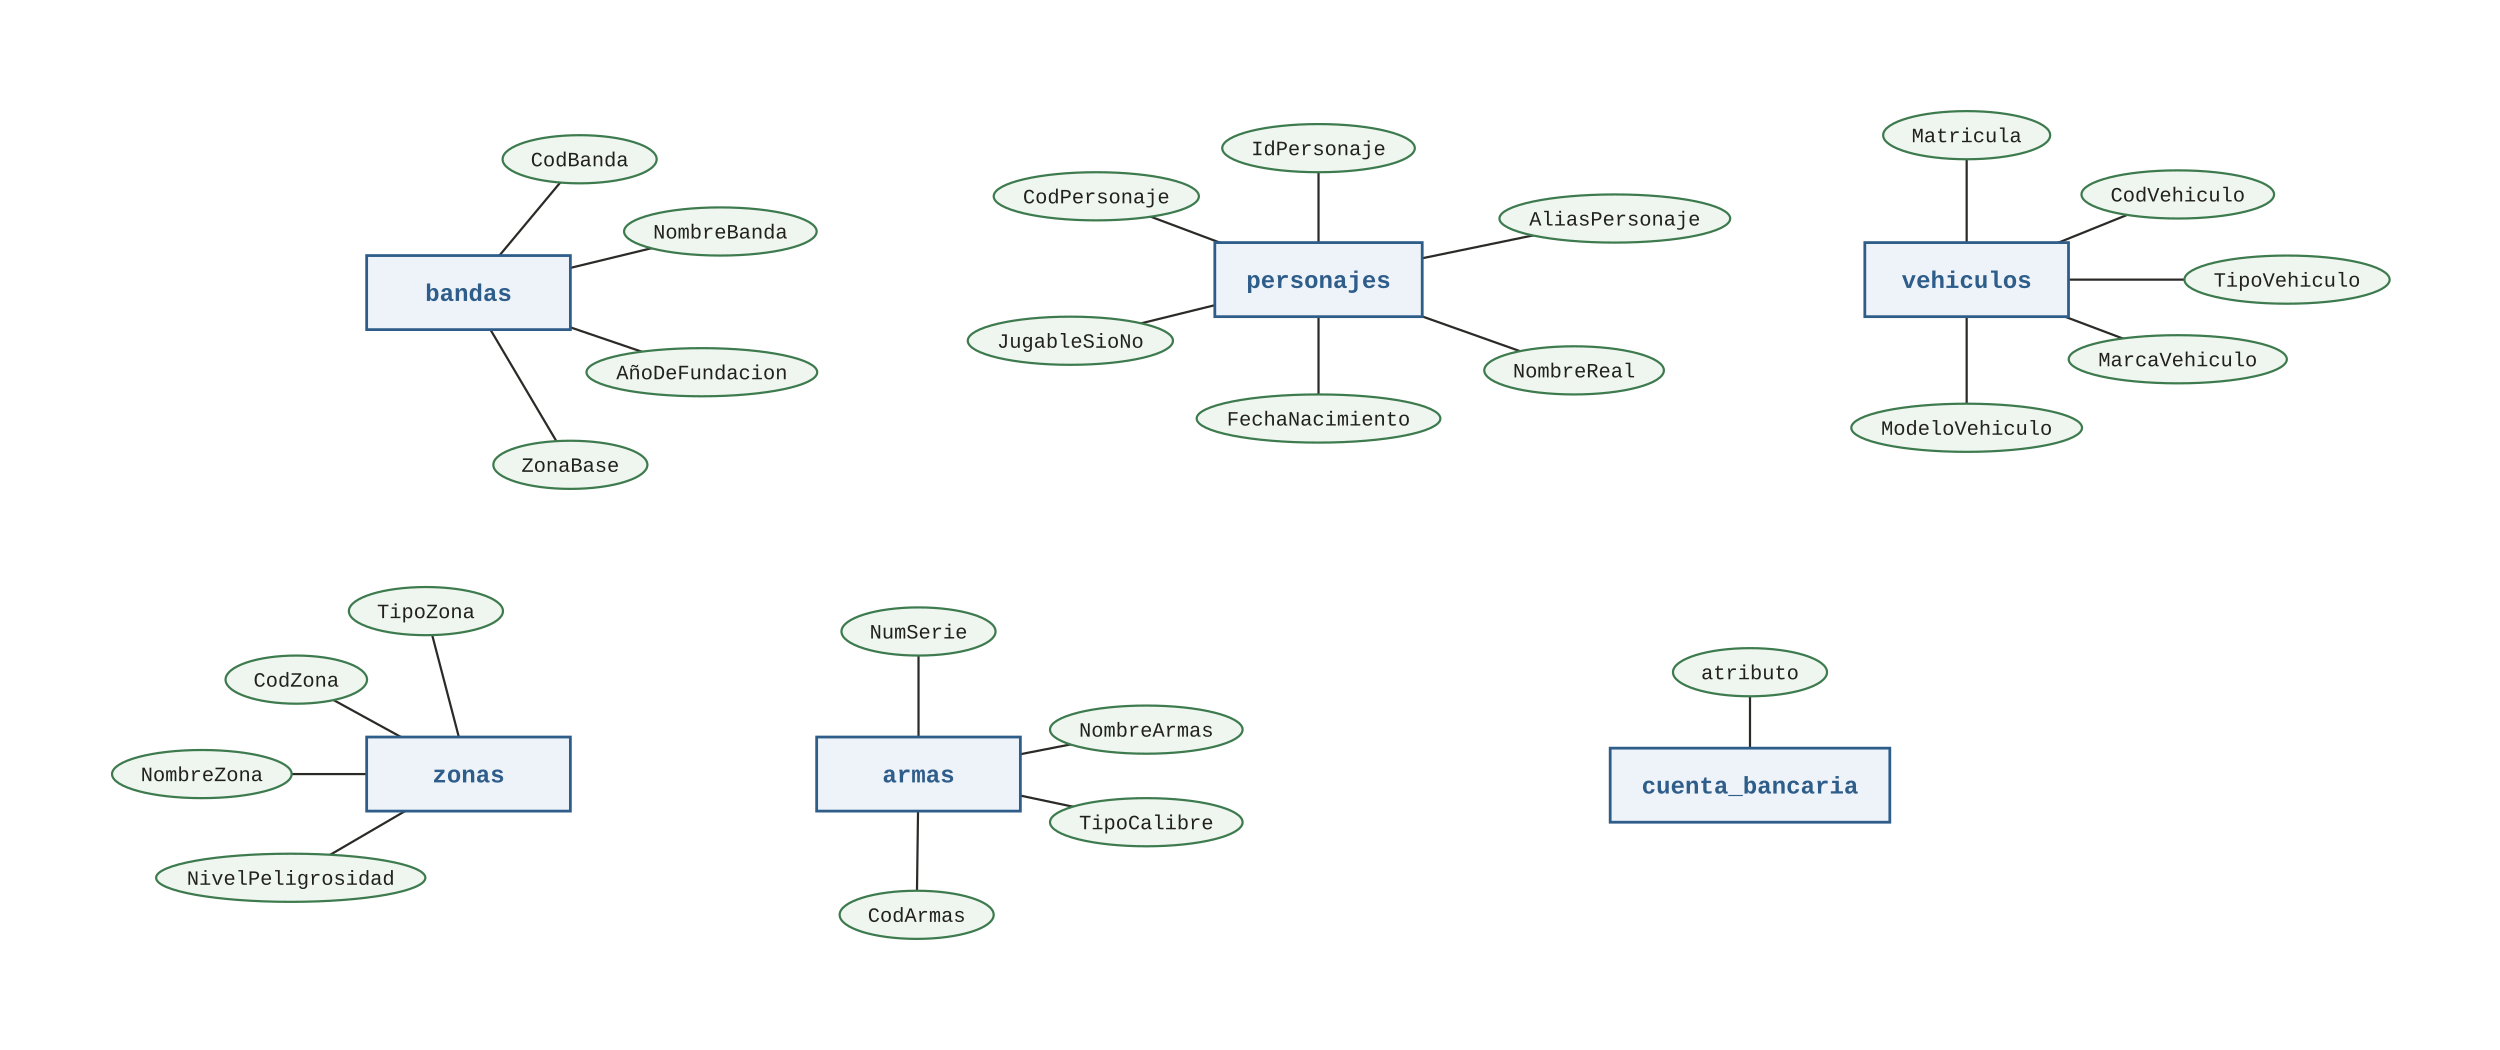
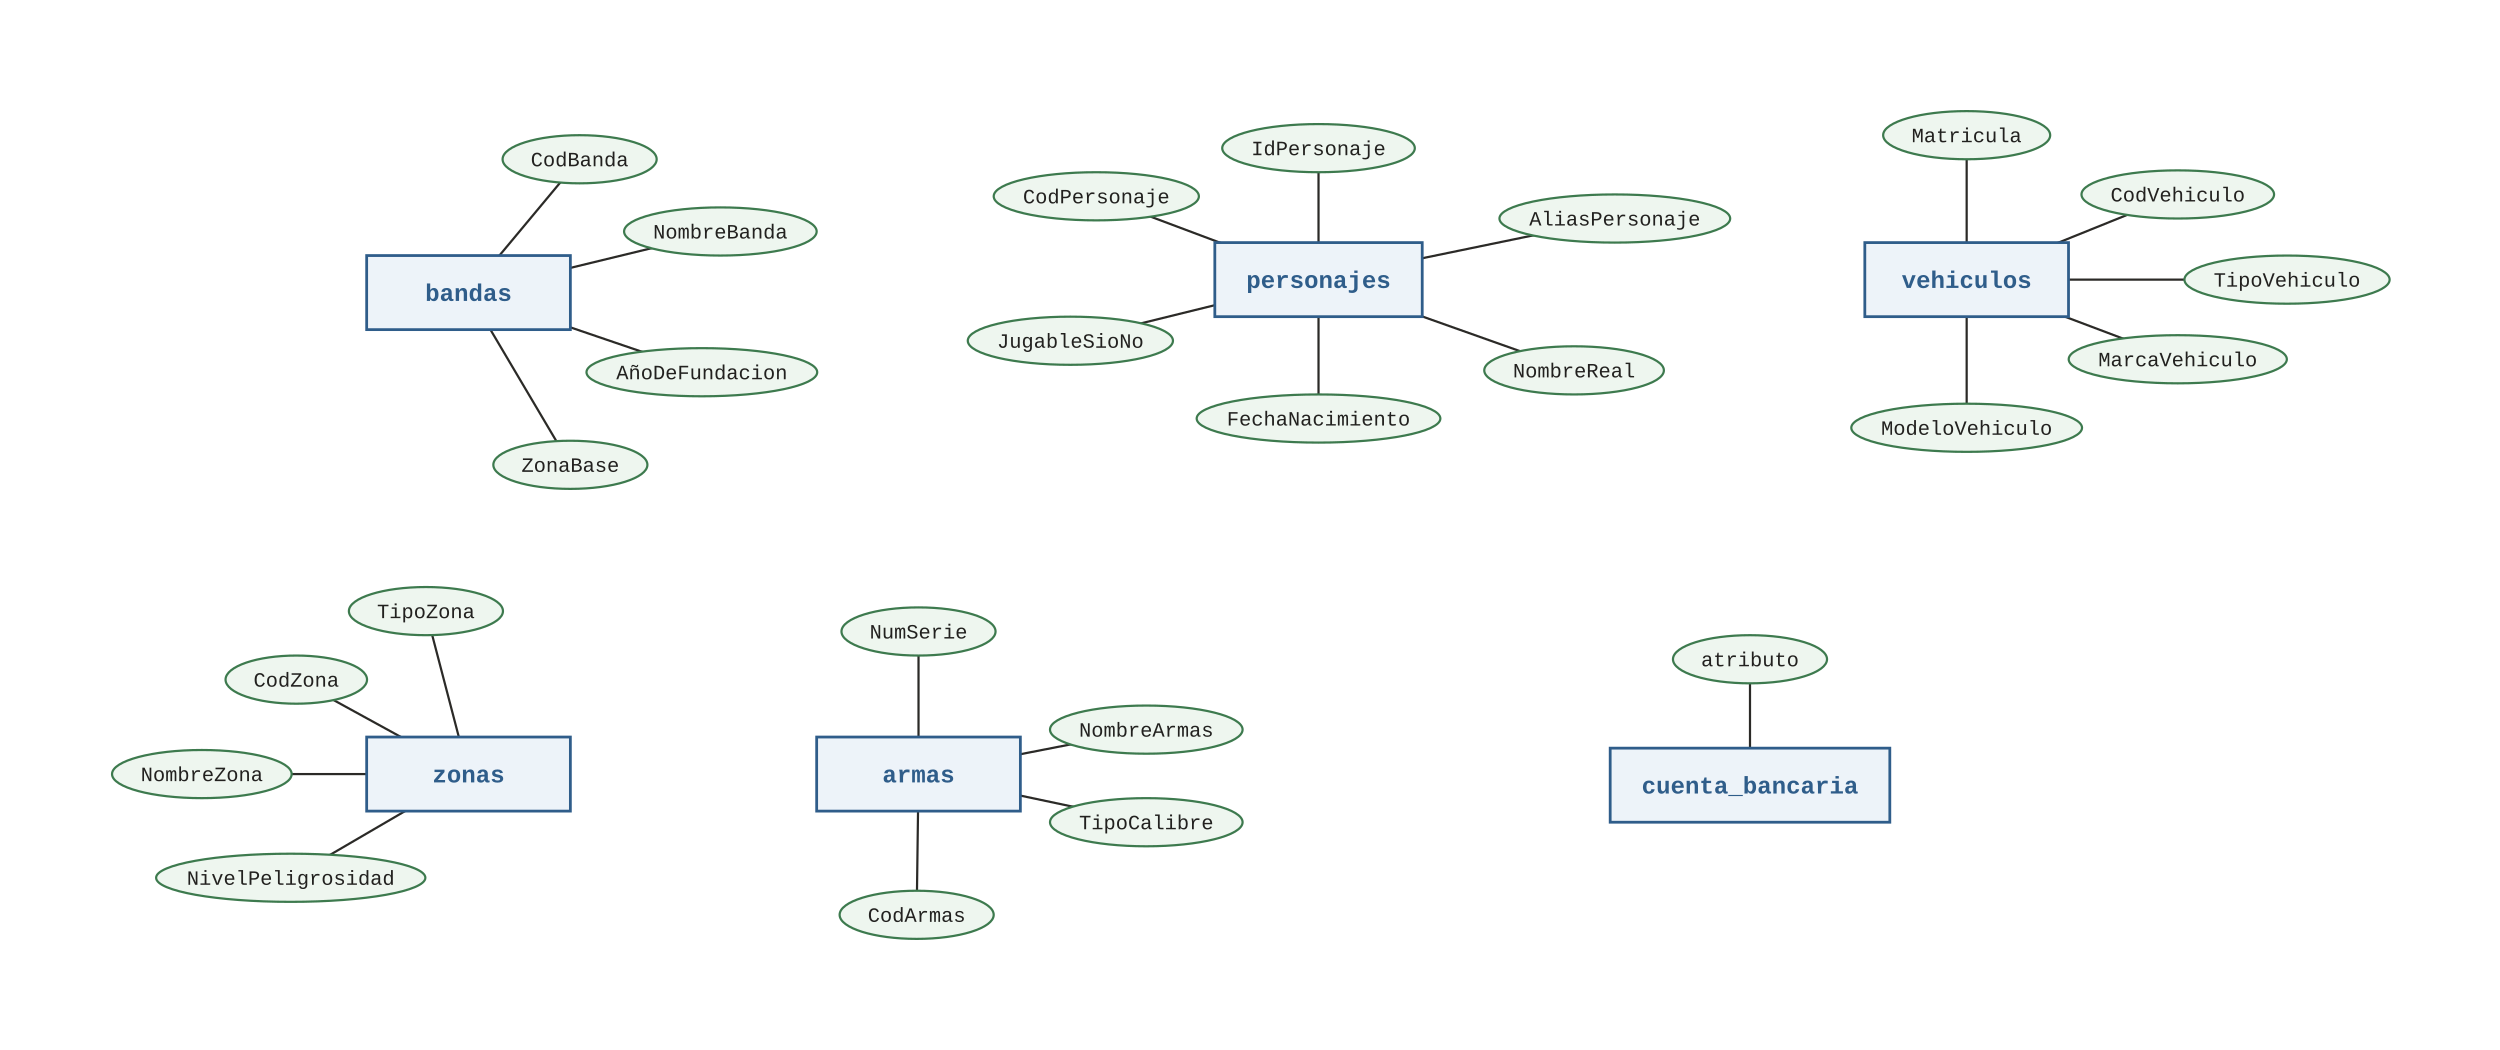
<svg xmlns="http://www.w3.org/2000/svg" viewBox="1869 1651 1350 567" width="1350" height="567">
  <style>.ln{stroke:#2B2A27;stroke-width:1.2}.mk{stroke:#2B2A27;stroke-width:1.5;fill:none}.mo{fill:#FFFFFF;stroke:#2B2A27;stroke-width:1.5}
.ent{fill:#EDF3F9;stroke:#2F5D8A;stroke-width:1.5}.dia{fill:#FBF2E0;stroke:#9C6510;stroke-width:1.5}.att{fill:#EEF6EF;stroke:#3D7A4E;stroke-width:1.2}.att.key{fill:#F3EDFB;stroke:#7A4FB8}.att.dr{stroke-dasharray:4 3}
.ent.in,.dia.in{fill:none}.dup{stroke:#C0362C;stroke-width:2.4}
.tx{fill:#22211F;font:11px Consolas,'JetBrains Mono','Courier New',monospace}.txk{fill:#6B3FA8;font-weight:600}.tb{font:600 13px Consolas,'JetBrains Mono','Courier New',monospace;fill:#2F5D8A}.tr{font:600 12px Consolas,'JetBrains Mono','Courier New',monospace;fill:#9C6510}.tt{font:600 10px Consolas,'JetBrains Mono','Courier New',monospace;fill:#6B6A64}
.ul{stroke:#6B3FA8;stroke-width:1}.ul.p{stroke-dasharray:3 2}.card{font:600 11px Consolas,'JetBrains Mono','Courier New',monospace;fill:#A2441C;paint-order:stroke;stroke:#FFFFFF;stroke-width:4px;stroke-linejoin:round}.cardq{fill:#6B6A64}
.tbox{fill:#FFFFFF;stroke:#A9B2C0;stroke-width:1}.thd{fill:#33557F}.thx{font:600 12.5px Consolas,'JetBrains Mono','Courier New',monospace;fill:#FFFFFF}.cx{font:11.5px Consolas,'JetBrains Mono','Courier New',monospace;fill:#22211F}.cpk{fill:#6B3FA8;font-weight:600}.cfk{fill:#A3304A}.cty{fill:#6B6A64;font-weight:400}.uq{font:600 9px Consolas,'JetBrains Mono','Courier New',monospace;fill:#2A7F8F}
.lk{stroke:#6B6A64;stroke-width:1.4;fill:none}.lk.dash{stroke-dasharray:6 4}.lkm{stroke:#6B6A64;stroke-width:1.5;fill:none}.lko{fill:#FFFFFF;stroke:#6B6A64;stroke-width:1.5}
.ipk{fill:#8E5FD0}.ifk{fill:#B4364E}.icol{fill:#2A7F8F}.inul{fill:none;stroke:#2A7F8F;stroke-width:1.3}
.rbox{fill:#FFFFFF;stroke:#22211F;stroke-width:1.1}.rnm{font:600 12.5px Consolas,'JetBrains Mono','Courier New',monospace;fill:#2F5D8A}.rcol{font:12px Consolas,'JetBrains Mono','Courier New',monospace;fill:#22211F}.rpk{font-weight:700;fill:#6B3FA8}.rfk{fill:#A3304A}.rul{stroke:#6B3FA8;stroke-width:1.1}
.rtag{font:600 9.5px Consolas,'JetBrains Mono','Courier New',monospace;fill:#6B6A64}.rarr{fill:none;stroke:#B4364E;stroke-width:1.1}.rhead{fill:#B4364E}
.ent.hd,.dia.hd{fill:none}.ktag{font:700 9px Consolas,'JetBrains Mono','Courier New',monospace;fill:#6B6A64}.rlab{fill:#FFFFFF;stroke:none;opacity:.92}.dia.assoc{stroke-dasharray:5 3}.ln.lid{stroke-width:2.2}.isal{fill:#9C6510}.skt{fill:#2F5D8A}
.thx.dup{fill:#FFC2BD}.cx.dup,.rnm.dup,.rcol.dup{fill:#C0362C;text-decoration:underline}
.note{stroke-width:1.2}.note-fold{stroke-width:1.2}.nc-y{fill:#FFF4C2;stroke:#D2AE36}.nc-b{fill:#DDEBFA;stroke:#7AA3D6}.nc-g{fill:#DFF2E1;stroke:#7DBB87}.nc-p{fill:#FBE1EC;stroke:#D98AAE}.note-fold{filter:brightness(.93)}.note-tx{font:12px 'Segoe UI',Arial,sans-serif;fill:#2B2A27}</style>
  <rect x="1869" y="1651" width="1350" height="567" fill="#ffffff" />
  <line x1="2122" y1="2069" x2="2029" y2="2018" class="ln" />
  <line x1="2122" y1="2069" x2="1978" y2="2069" class="ln" />
  <line x1="2122" y1="2069" x2="2099" y2="1981" class="ln" />
  <line x1="2122" y1="2069" x2="2026" y2="2125" class="ln" />
  <line x1="2581" y1="1802" x2="2581" y2="1731" class="ln" />
  <line x1="2581" y1="1802" x2="2741" y2="1769" class="ln" />
  <line x1="2581" y1="1802" x2="2719" y2="1851" class="ln" />
  <line x1="2581" y1="1802" x2="2581" y2="1877" class="ln" />
  <line x1="2581" y1="1802" x2="2447" y2="1835" class="ln" />
  <line x1="2122" y1="1809" x2="2182" y2="1737" class="ln" />
  <line x1="2122" y1="1809" x2="2258" y2="1776" class="ln" />
  <line x1="2122" y1="1809" x2="2248" y2="1852" class="ln" />
  <line x1="2122" y1="1809" x2="2177" y2="1902" class="ln" />
  <line x1="2931" y1="1802" x2="2931" y2="1724" class="ln" />
  <line x1="2931" y1="1802" x2="3045" y2="1756" class="ln" />
  <line x1="2581" y1="1802" x2="2461" y2="1757" class="ln" />
  <line x1="2931" y1="1802" x2="3045" y2="1845" class="ln" />
  <line x1="2931" y1="1802" x2="2931" y2="1882" class="ln" />
  <line x1="2931" y1="1802" x2="3104" y2="1802" class="ln" />
  <line x1="2365" y1="2069" x2="2365" y2="1992" class="ln" />
  <line x1="2365" y1="2069" x2="2488" y2="2045" class="ln" />
  <line x1="2365" y1="2069" x2="2488" y2="2095" class="ln" />
  <line x1="2365" y1="2069" x2="2364" y2="2145" class="ln" />
-   <line x1="2814" y1="2075" x2="2814" y2="2014" class="ln" />
+   <line x1="2814" y1="2075" x2="2814" y2="2007" class="ln" />
  <g class="node" data-id="nmwmhqvag3xdsrz">
    <rect x="2067" y="2049" width="110" height="40" class="ent" />
    <text x="2122" y="2073.5" text-anchor="middle" class="tb">zonas</text>
  </g>
  <g class="node" data-id="nmwmhrrtz46f440">
    <ellipse cx="2029" cy="2018" rx="38.2" ry="13" class="att" />
    <text x="2029" y="2021.8" text-anchor="middle" class="tx">CodZona</text>
  </g>
  <g class="node" data-id="nmwmhs1pz4838rc">
    <ellipse cx="1978" cy="2069" rx="48.5" ry="13" class="att" />
    <text x="1978" y="2072.8" text-anchor="middle" class="tx">NombreZona</text>
  </g>
  <g class="node" data-id="nmwmhse6k4avtgo">
    <ellipse cx="2099" cy="1981" rx="41.6" ry="13" class="att" />
    <text x="2099" y="1984.8" text-anchor="middle" class="tx">TipoZona</text>
  </g>
  <g class="node" data-id="nmwmhsl8x4cs0xw">
    <ellipse cx="2026" cy="2125" rx="72.7" ry="13" class="att" />
    <text x="2026" y="2128.8" text-anchor="middle" class="tx">NivelPeligrosidad</text>
  </g>
  <g class="node" data-id="nmwmhtg534eof8d">
    <rect x="2525" y="1782" width="112" height="40" class="ent" />
    <text x="2581" y="1806.5" text-anchor="middle" class="tb">personajes</text>
  </g>
  <g class="node" data-id="nmwmhtvoe4fcd3s">
    <ellipse cx="2581" cy="1731" rx="52" ry="13" class="att" />
    <text x="2581" y="1734.8" text-anchor="middle" class="tx">IdPersonaje</text>
  </g>
  <g class="node" data-id="nmwmhtzp54hasp6">
    <ellipse cx="2741" cy="1769" rx="62.3" ry="13" class="att" />
    <text x="2741" y="1772.8" text-anchor="middle" class="tx">AliasPersonaje</text>
  </g>
  <g class="node" data-id="nmwmhu9s44jnxp9">
    <ellipse cx="2719" cy="1851" rx="48.5" ry="13" class="att" />
    <text x="2719" y="1854.8" text-anchor="middle" class="tx">NombreReal</text>
  </g>
  <g class="node" data-id="nmwmhvhij4l5lyf">
    <ellipse cx="2581" cy="1877" rx="65.8" ry="13" class="att" />
    <text x="2581" y="1880.8" text-anchor="middle" class="tx">FechaNacimiento</text>
  </g>
  <g class="node" data-id="nmwmhw2st4nqzpn">
    <ellipse cx="2447" cy="1835" rx="55.4" ry="13" class="att" />
    <text x="2447" y="1838.8" text-anchor="middle" class="tx">JugableSioNo</text>
  </g>
  <g class="node" data-id="nmwmhxjzb4pf9rv">
    <rect x="2067" y="1789" width="110" height="40" class="ent" />
    <text x="2122" y="1813.5" text-anchor="middle" class="tb">bandas</text>
  </g>
  <g class="node" data-id="nmwmhxsy74qo5d7">
    <ellipse cx="2182" cy="1737" rx="41.6" ry="13" class="att" />
    <text x="2182" y="1740.8" text-anchor="middle" class="tx">CodBanda</text>
  </g>
  <g class="node" data-id="nmwmhy7ny4s7mmz">
    <ellipse cx="2258" cy="1776" rx="52" ry="13" class="att" />
    <text x="2258" y="1779.8" text-anchor="middle" class="tx">NombreBanda</text>
  </g>
  <g class="node" data-id="nmwmhzwdd4umxmz">
    <ellipse cx="2248" cy="1852" rx="62.3" ry="13" class="att" />
    <text x="2248" y="1855.8" text-anchor="middle" class="tx">AñoDeFundacion</text>
  </g>
  <g class="node" data-id="nmwmi0gy84w97ze">
    <ellipse cx="2177" cy="1902" rx="41.6" ry="13" class="att" />
    <text x="2177" y="1905.8" text-anchor="middle" class="tx">ZonaBase</text>
  </g>
  <g class="node" data-id="nmwmi2cq74yrbnu">
    <rect x="2876" y="1782" width="110" height="40" class="ent" />
    <text x="2931" y="1806.5" text-anchor="middle" class="tb">vehiculos</text>
  </g>
  <g class="node" data-id="nmwmi2nv34ztt1i">
    <ellipse cx="2931" cy="1724" rx="45.1" ry="13" class="att" />
    <text x="2931" y="1727.8" text-anchor="middle" class="tx">Matricula</text>
  </g>
  <g class="node" data-id="nmwmi3kmf51jxje">
    <ellipse cx="3045" cy="1756" rx="52" ry="13" class="att" />
    <text x="3045" y="1759.8" text-anchor="middle" class="tx">CodVehiculo</text>
  </g>
  <g class="node" data-id="nmwmi402d53smqh">
    <ellipse cx="2461" cy="1757" rx="55.4" ry="13" class="att" />
    <text x="2461" y="1760.8" text-anchor="middle" class="tx">CodPersonaje</text>
  </g>
  <g class="node" data-id="nmwmi4m2t551h8a">
    <ellipse cx="3045" cy="1845" rx="58.9" ry="13" class="att" />
    <text x="3045" y="1848.8" text-anchor="middle" class="tx">MarcaVehiculo</text>
  </g>
  <g class="node" data-id="nmwmi5d3357tlys">
    <ellipse cx="2931" cy="1882" rx="62.3" ry="13" class="att" />
    <text x="2931" y="1885.8" text-anchor="middle" class="tx">ModeloVehiculo</text>
  </g>
  <g class="node" data-id="nmwmi6y4t590tg7">
    <ellipse cx="3104" cy="1802" rx="55.4" ry="13" class="att" />
    <text x="3104" y="1805.8" text-anchor="middle" class="tx">TipoVehiculo</text>
  </g>
  <g class="node" data-id="nmwmia2g75bo3id">
    <rect x="2310" y="2049" width="110" height="40" class="ent" />
    <text x="2365" y="2073.5" text-anchor="middle" class="tb">armas</text>
  </g>
  <g class="node" data-id="nmwmia8na5ce6x1">
    <ellipse cx="2365" cy="1992" rx="41.6" ry="13" class="att" />
    <text x="2365" y="1995.8" text-anchor="middle" class="tx">NumSerie</text>
  </g>
  <g class="node" data-id="nmwmiasoj5eu1sq">
    <ellipse cx="2488" cy="2045" rx="52" ry="13" class="att" />
    <text x="2488" y="2048.8" text-anchor="middle" class="tx">NombreArmas</text>
  </g>
  <g class="node" data-id="nmwmic04b5gq8px">
    <ellipse cx="2488" cy="2095" rx="52" ry="13" class="att" />
    <text x="2488" y="2098.8" text-anchor="middle" class="tx">TipoCalibre</text>
  </g>
  <g class="node" data-id="nmwmie3675k2tdn">
    <ellipse cx="2364" cy="2145" rx="41.6" ry="13" class="att" />
    <text x="2364" y="2148.8" text-anchor="middle" class="tx">CodArmas</text>
  </g>
  <g class="node" data-id="nmwmieuhb5myfep">
    <rect x="2738.5" y="2055" width="151" height="40" class="ent" />
    <text x="2814" y="2079.5" text-anchor="middle" class="tb">cuenta_bancaria</text>
  </g>
  <g class="node" data-id="nmwmifxlj5nexyy">
-     <ellipse cx="2814" cy="2014" rx="41.6" ry="13" class="att" />
-     <text x="2814" y="2017.8" text-anchor="middle" class="tx">atributo</text>
+     <ellipse cx="2814" cy="2007" rx="41.6" ry="13" class="att" />
+     <text x="2814" y="2010.8" text-anchor="middle" class="tx">atributo</text>
  </g>
</svg>
